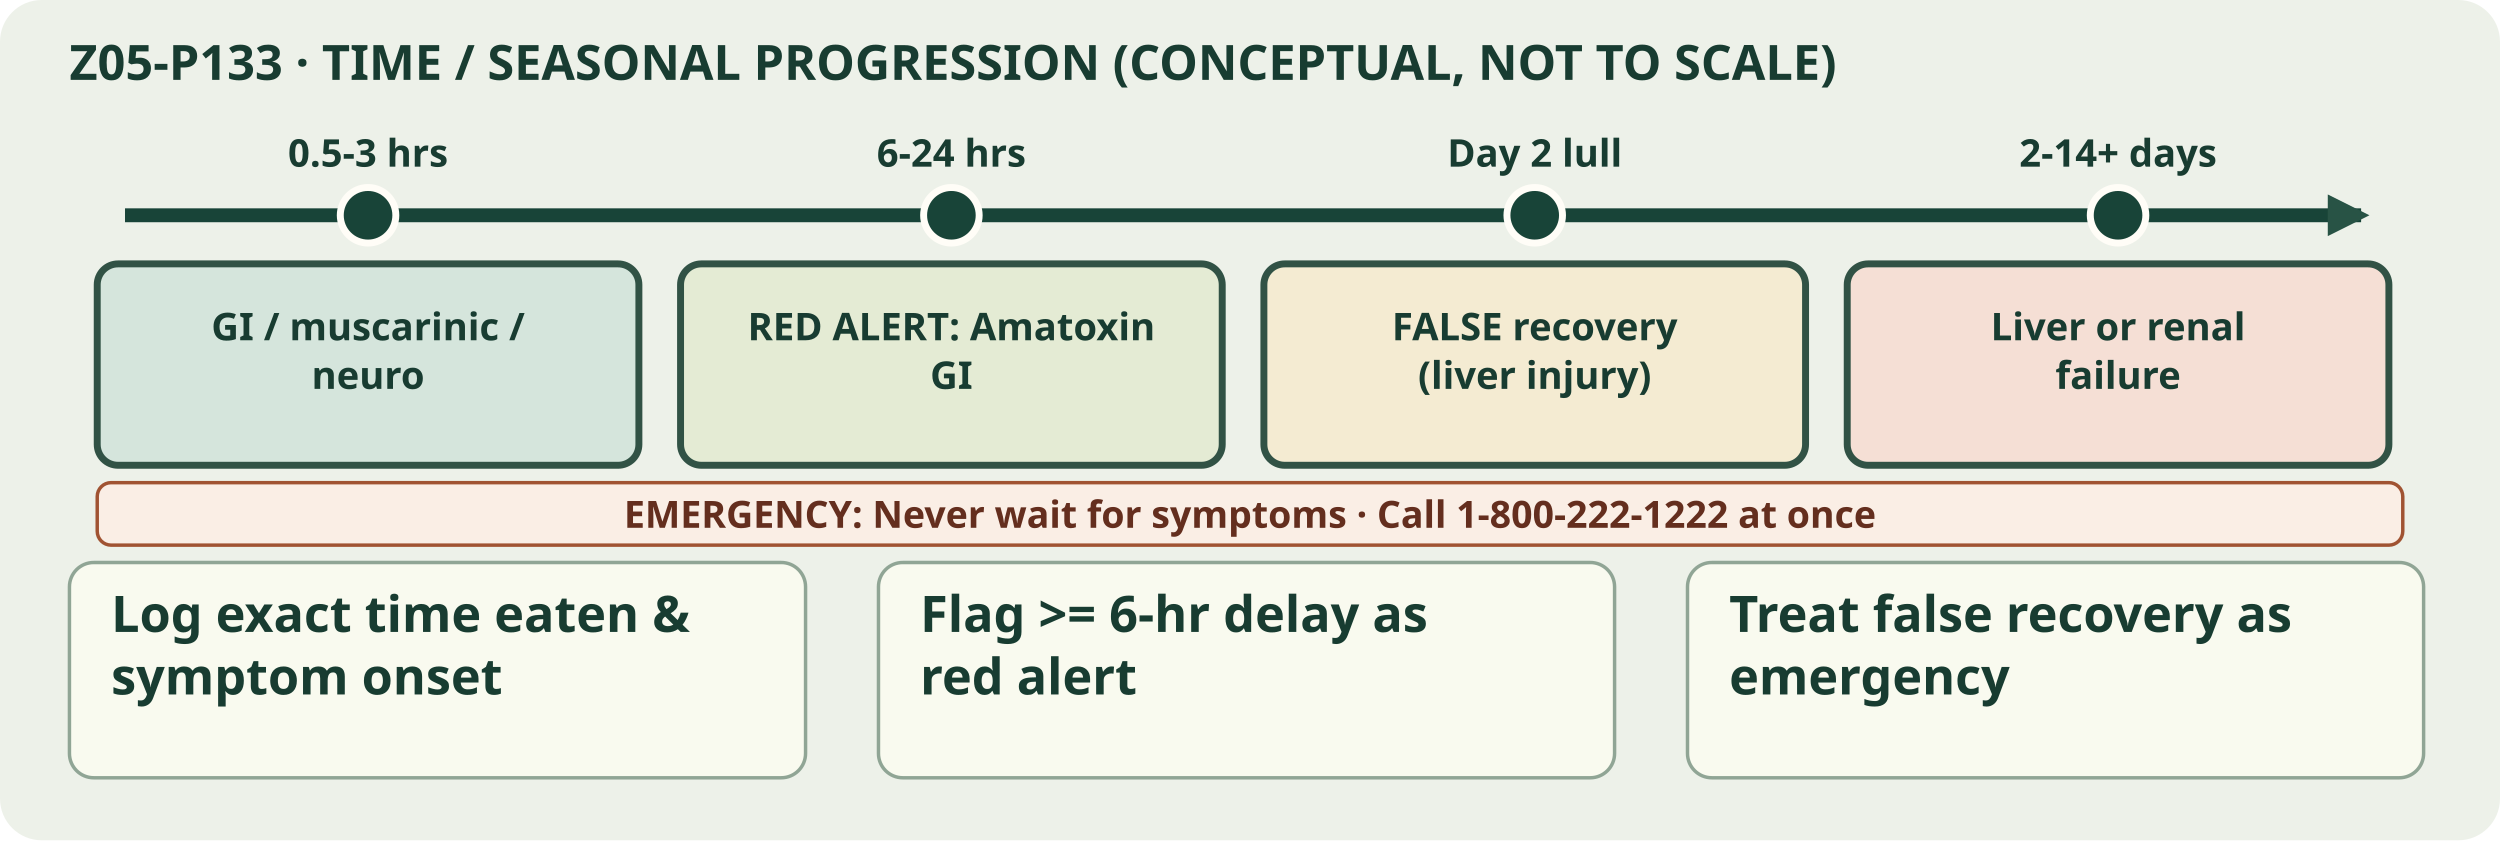
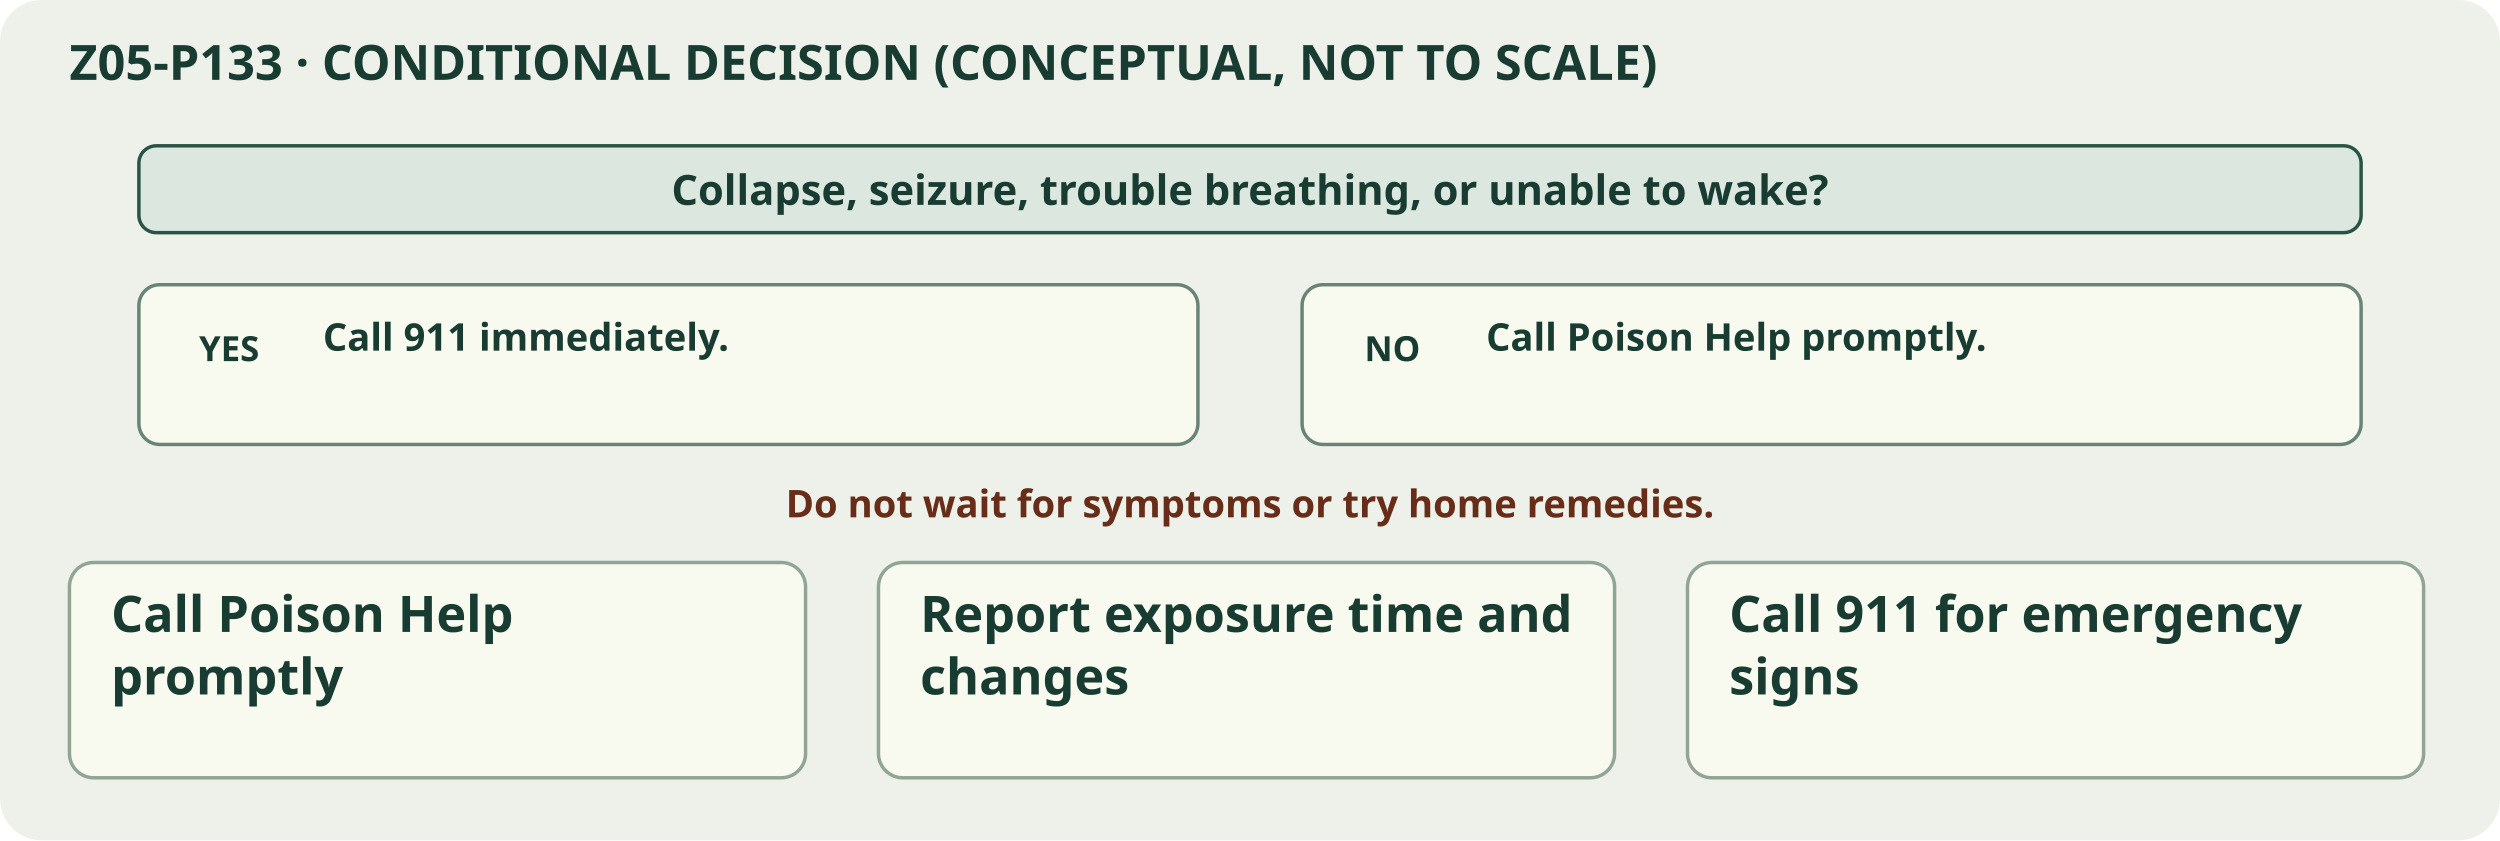
<svg xmlns="http://www.w3.org/2000/svg" viewBox="0 0 720 242" role="img" aria-labelledby="title desc">
  <defs>
    <marker id="arrow" viewBox="0 0 10 10" markerWidth="3" markerHeight="3" refX="8" refY="5" orient="auto">
      <path d="M0 0L10 5 0 10Z" fill="#285345" />
    </marker>
  </defs>
  <rect width="720" height="242" rx="12" fill="#edf1e9" />
  <g font-family="system-ui,sans-serif" font-size="14.5" font-weight="650" fill="#183c31">
-     <text x="20" y="23" font-size="14" font-weight="700" fill="#183c31" text-anchor="start">Z05-P133 · TIME / SEASONAL PROGRESSION (CONCEPTUAL, NOT TO SCALE)</text>
-     <g id="seasonal-timeline-mush_onset-artwork">
-       <path d="M36 62h644" stroke="#184438" stroke-width="4" marker-end="url(#arrow)" />
-       <circle cx="106.0" cy="62" r="8" fill="#184438" stroke="#fffdf7" stroke-width="2" />
-       <text x="106.0" y="48" font-size="11" font-weight="650" fill="#183c31" text-anchor="middle">0.5-3 hrs</text>
-       <rect x="28" y="76" width="156" height="58" rx="6" fill="#d5e5dc" stroke="#315245" stroke-width="2" />
-       <text x="106.0" y="98" font-size="11" font-weight="650" fill="#183c31" text-anchor="middle">GI / muscarinic /</text>
-       <text x="106.0" y="112" font-size="11" font-weight="650" fill="#183c31" text-anchor="middle">neuro</text>
-       <circle cx="274.0" cy="62" r="8" fill="#184438" stroke="#fffdf7" stroke-width="2" />
-       <text x="274.0" y="48" font-size="11" font-weight="650" fill="#183c31" text-anchor="middle">6-24 hrs</text>
-       <rect x="196" y="76" width="156" height="58" rx="6" fill="#e4ebd4" stroke="#315245" stroke-width="2" />
-       <text x="274.0" y="98" font-size="11" font-weight="650" fill="#183c31" text-anchor="middle">RED ALERT: Amatoxin</text>
-       <text x="274.0" y="112" font-size="11" font-weight="650" fill="#183c31" text-anchor="middle">GI</text>
-       <circle cx="442.0" cy="62" r="8" fill="#184438" stroke="#fffdf7" stroke-width="2" />
-       <text x="442.0" y="48" font-size="11" font-weight="650" fill="#183c31" text-anchor="middle">Day 2 lull</text>
-       <rect x="364" y="76" width="156" height="58" rx="6" fill="#f4ebd2" stroke="#315245" stroke-width="2" />
-       <text x="442.0" y="98" font-size="11" font-weight="650" fill="#183c31" text-anchor="middle">FALSE recovery</text>
-       <text x="442.0" y="112" font-size="11" font-weight="650" fill="#183c31" text-anchor="middle">(liver injury)</text>
-       <circle cx="610.0" cy="62" r="8" fill="#184438" stroke="#fffdf7" stroke-width="2" />
-       <text x="610.0" y="48" font-size="11" font-weight="650" fill="#183c31" text-anchor="middle">2-14+ days</text>
-       <rect x="532" y="76" width="156" height="58" rx="6" fill="#f5dfd5" stroke="#315245" stroke-width="2" />
-       <text x="610.0" y="98" font-size="11" font-weight="650" fill="#183c31" text-anchor="middle">Liver or renal</text>
-       <text x="610.0" y="112" font-size="11" font-weight="650" fill="#183c31" text-anchor="middle">failure</text>
-       <rect x="28" y="139" width="664" height="18" rx="4" fill="#faeee5" stroke="#a05332" />
-       <text x="360" y="152" font-size="10.8" font-weight="650" fill="#642e1e" text-anchor="middle">EMERGENCY: Never wait for symptoms · Call 1-800-222-1222 at once</text>
+     <text x="20" y="23" font-size="14" font-weight="700" fill="#183c31" text-anchor="start">Z05-P133 · CONDITIONAL DECISION (CONCEPTUAL, NOT TO SCALE)</text>
+     <g id="conditional-artwork">
+       <rect x="40" y="42" width="640" height="25" rx="5" fill="#dce8df" stroke="#285345" />
+       <text x="360" y="59" font-size="12" font-weight="650" fill="#183c31" text-anchor="middle">Collapse, seizure, trouble breathing, or unable to wake?</text>
+       <rect x="40" y="82" width="305" height="46" rx="6" fill="#f9faef" stroke="#688476" />
+       <text x="66" y="104" font-size="10" font-weight="650" fill="#183c31" text-anchor="middle">YES</text>
+       <text x="93" y="101" font-size="11" font-weight="650" fill="#183c31" text-anchor="start">Call 911 immediately.</text>
+       <rect x="375" y="82" width="305" height="46" rx="6" fill="#f9faef" stroke="#688476" />
+       <text x="401" y="104" font-size="10" font-weight="650" fill="#183c31" text-anchor="middle">NO</text>
+       <text x="428" y="101" font-size="11" font-weight="650" fill="#183c31" text-anchor="start">Call Poison Help promptly.</text>
+       <text x="360" y="149" font-size="11" font-weight="650" fill="#672d18" text-anchor="middle">Do not wait for symptoms or try home remedies.</text>
    </g>
    <g id="stage-panels">
      <rect x="20" y="162" width="212" height="62" rx="7" fill="#f9faef" stroke="#90a595" />
-       <text x="32" y="182" font-size="14.5" font-weight="650" fill="#183c31" text-anchor="start">Log exact time eaten &amp;</text>
-       <text x="32" y="200" font-size="14.5" font-weight="650" fill="#183c31" text-anchor="start">symptom onset</text>
+       <text x="32" y="182" font-size="14.5" font-weight="650" fill="#183c31" text-anchor="start">Call Poison Help</text>
+       <text x="32" y="200" font-size="14.5" font-weight="650" fill="#183c31" text-anchor="start">promptly</text>
      <rect x="253" y="162" width="212" height="62" rx="7" fill="#f9faef" stroke="#90a595" />
-       <text x="265" y="182" font-size="14.5" font-weight="650" fill="#183c31" text-anchor="start">Flag &gt;= 6-hr delay as</text>
-       <text x="265" y="200" font-size="14.5" font-weight="650" fill="#183c31" text-anchor="start">red alert</text>
+       <text x="265" y="182" font-size="14.5" font-weight="650" fill="#183c31" text-anchor="start">Report exposure time and</text>
+       <text x="265" y="200" font-size="14.5" font-weight="650" fill="#183c31" text-anchor="start">changes</text>
      <rect x="486" y="162" width="212" height="62" rx="7" fill="#f9faef" stroke="#90a595" />
-       <text x="498" y="182" font-size="14.5" font-weight="650" fill="#183c31" text-anchor="start">Treat false recovery as</text>
-       <text x="498" y="200" font-size="14.5" font-weight="650" fill="#183c31" text-anchor="start">emergency</text>
+       <text x="498" y="182" font-size="14.5" font-weight="650" fill="#183c31" text-anchor="start">Call 911 for emergency</text>
+       <text x="498" y="200" font-size="14.5" font-weight="650" fill="#183c31" text-anchor="start">signs</text>
    </g>
  </g>
</svg>
